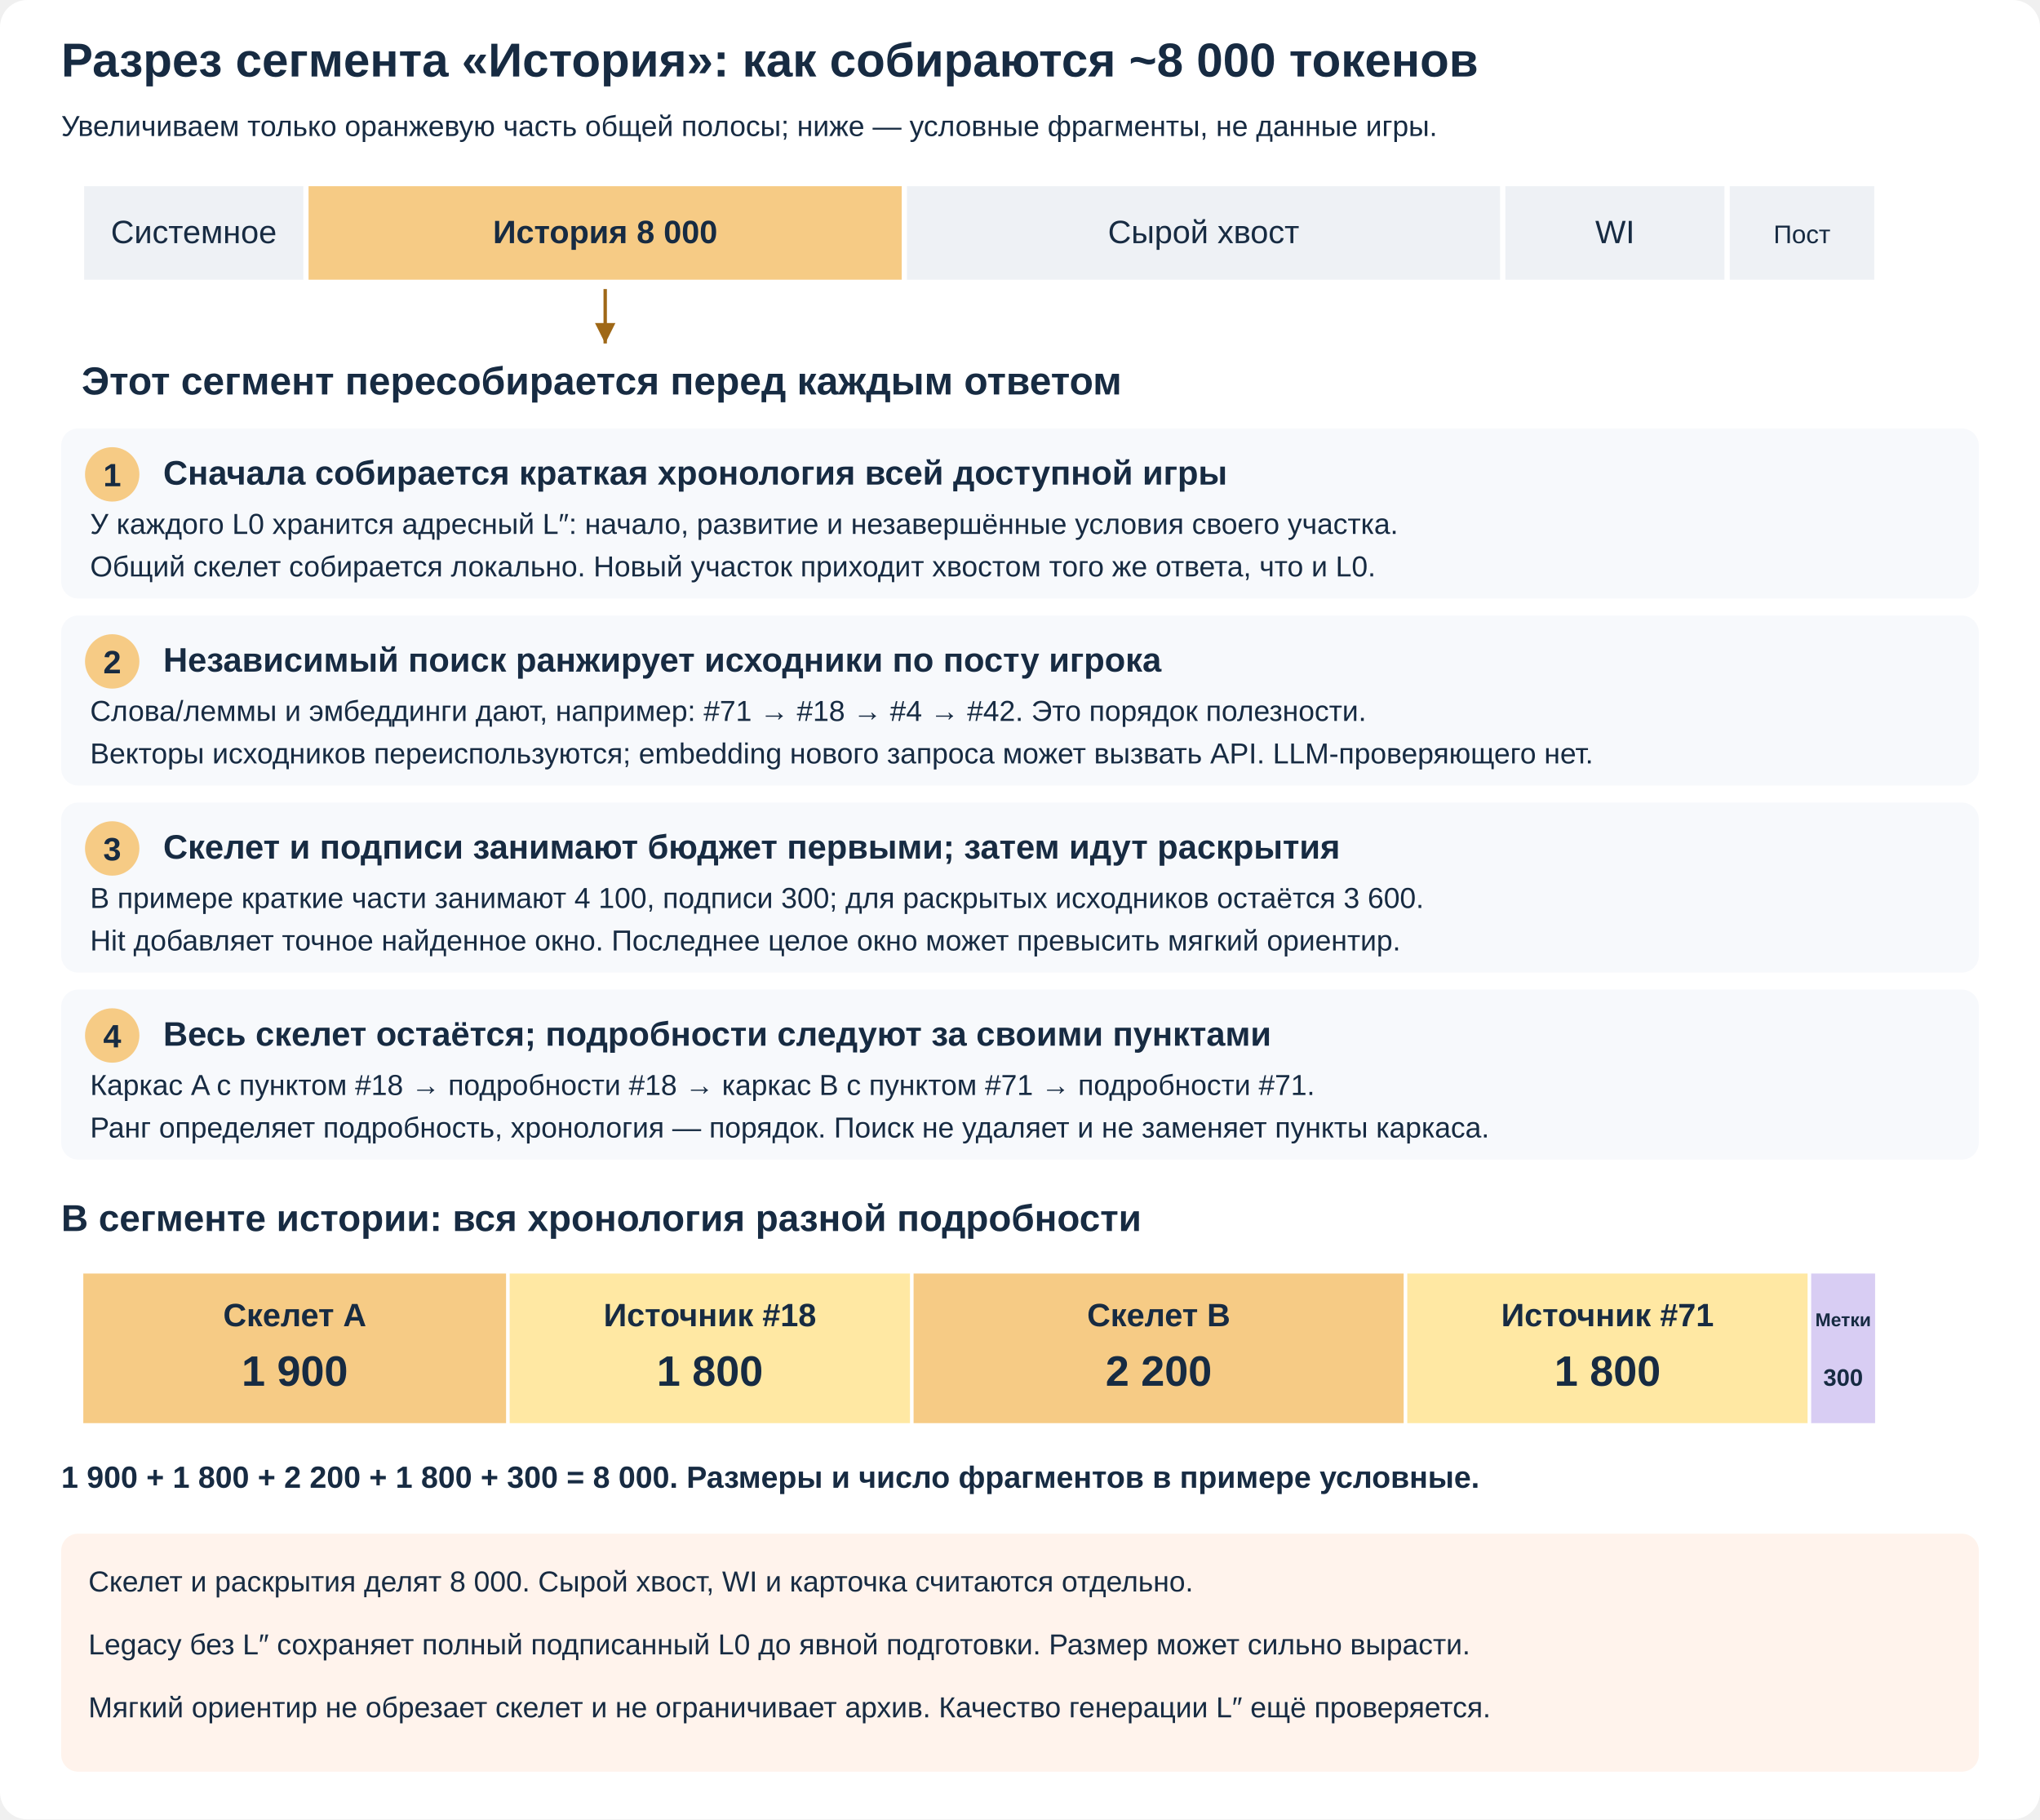
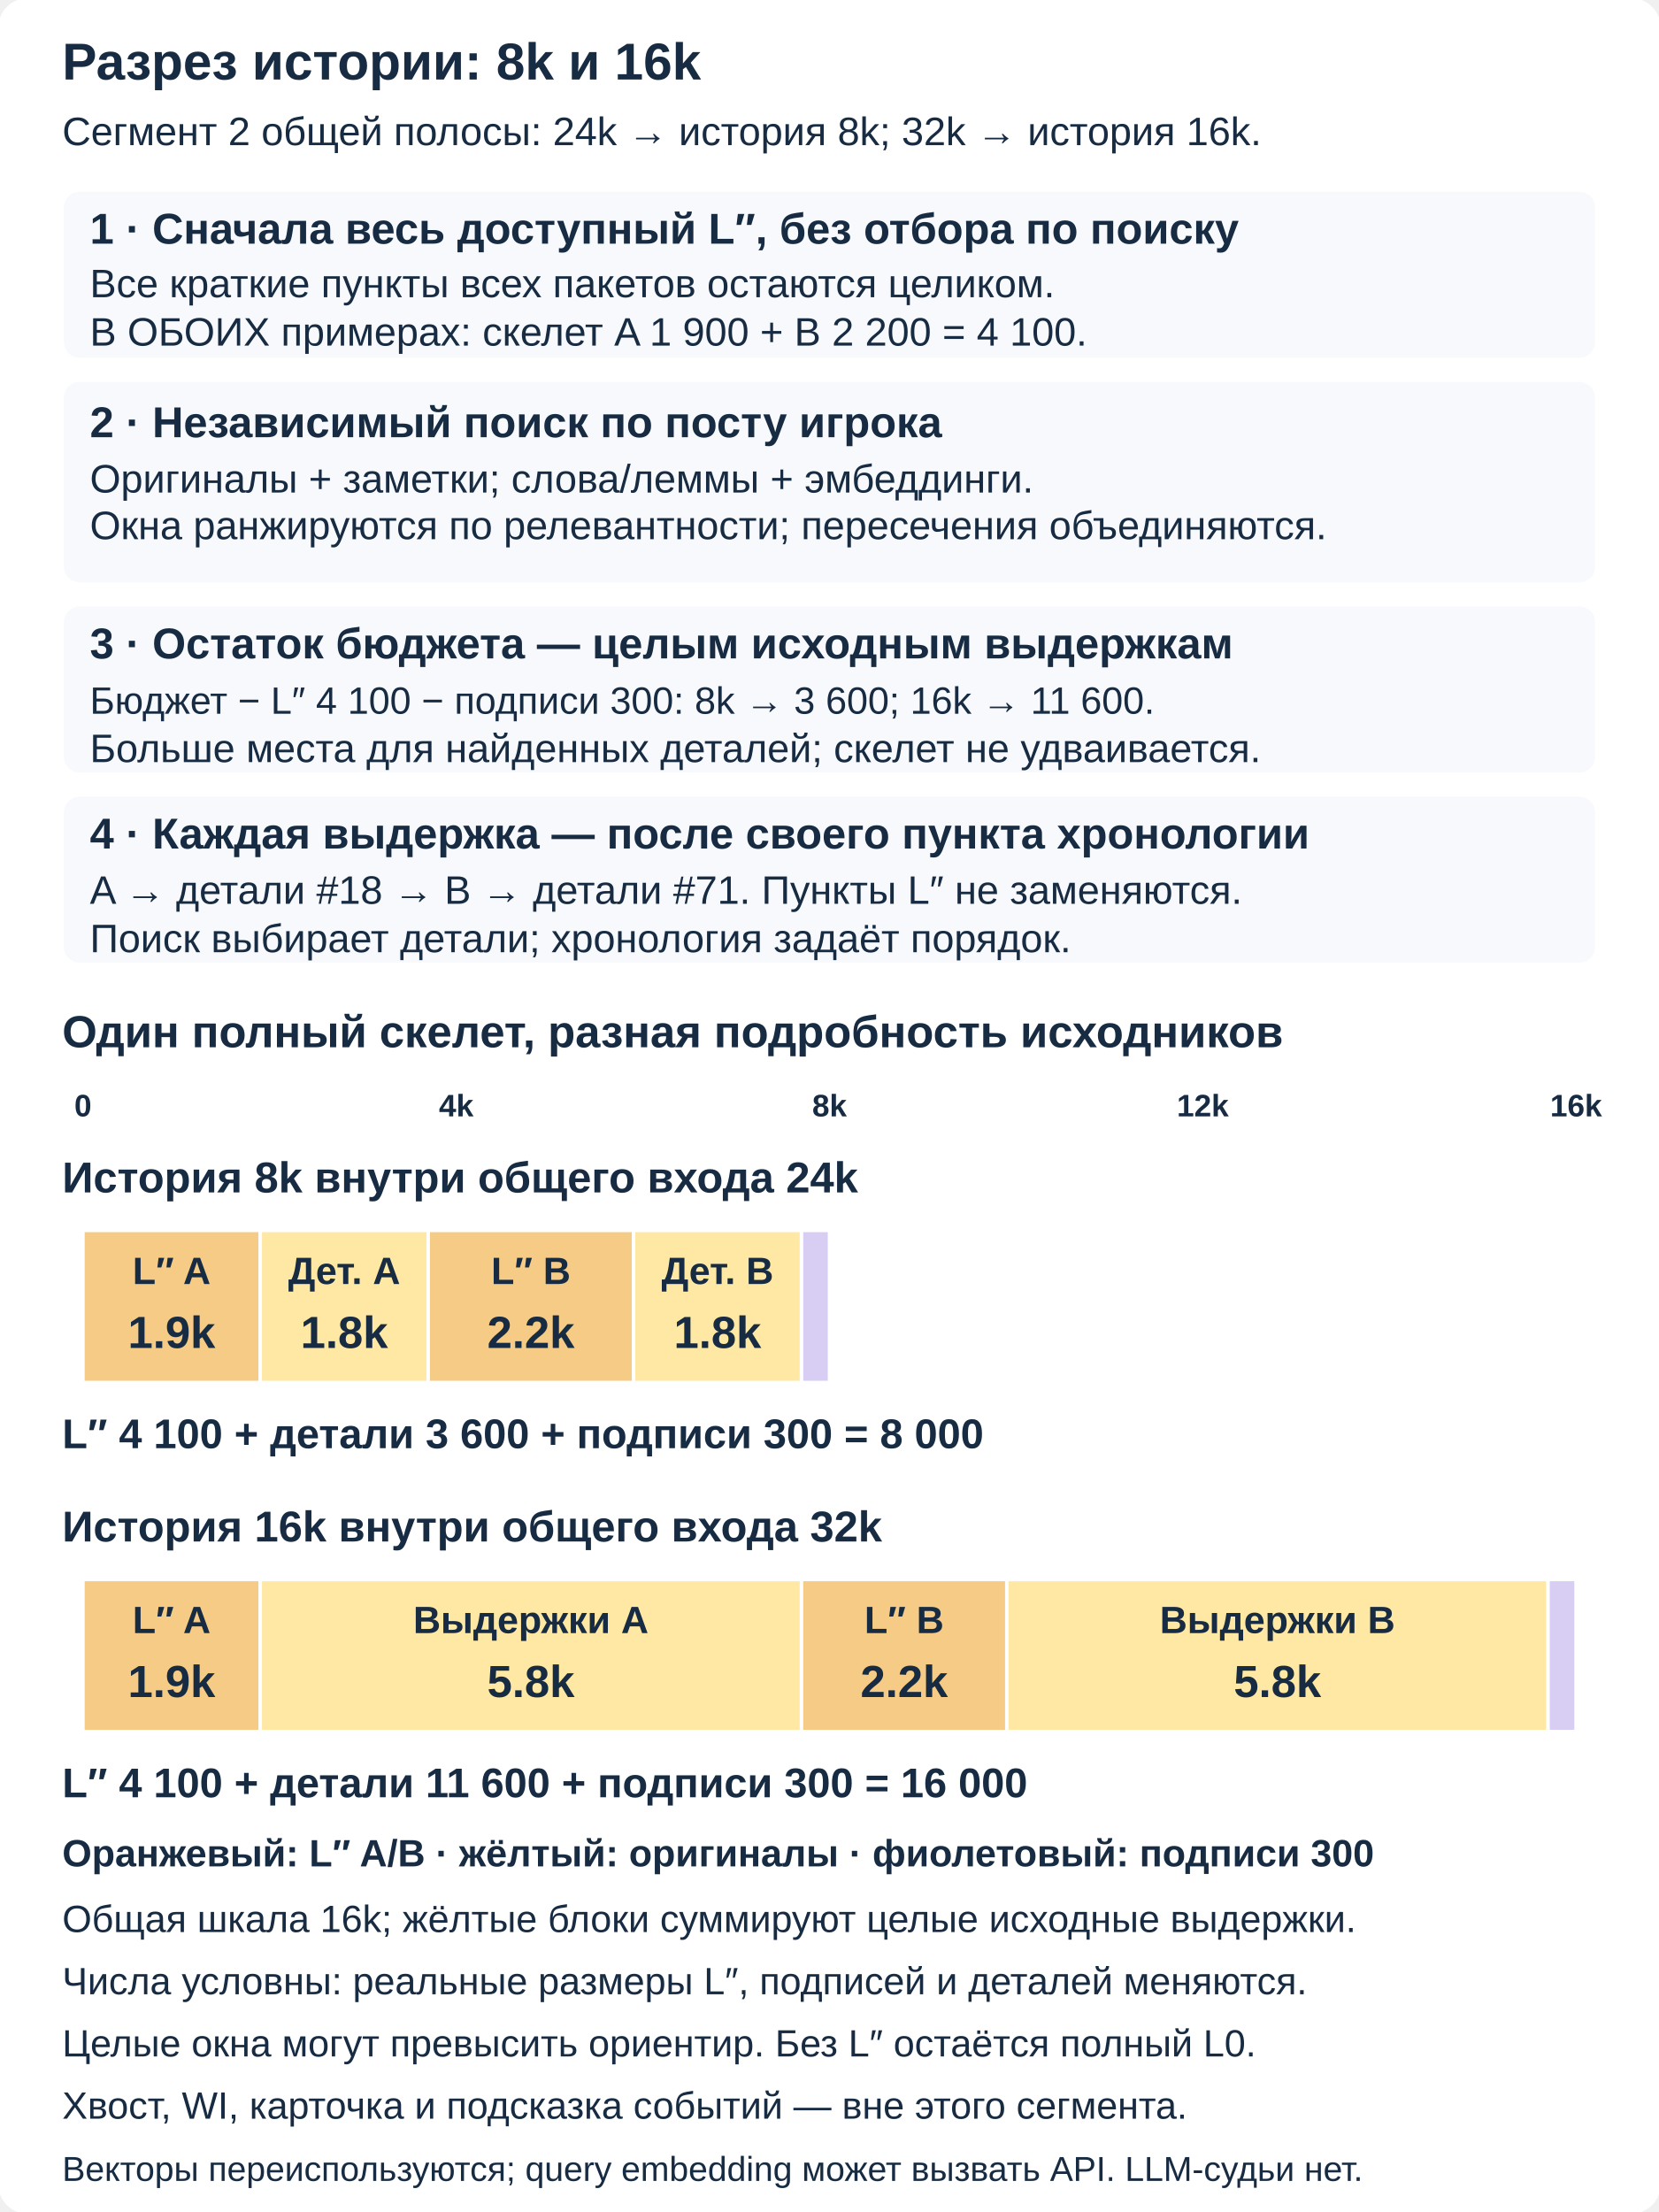
- <svg xmlns="http://www.w3.org/2000/svg" width="1200" height="1070" viewBox="0 0 1200 1070" role="img" aria-labelledby="title desc">
-   <defs>
-     <marker id="arrow" markerWidth="8" markerHeight="8" refX="6" refY="3" orient="auto">
-       <path d="M0,0 L0,6 L6,3 z" fill="#9f6817" />
-     </marker>
-   </defs>
-   <rect width="1200" height="1070" rx="16" fill="white" />
+ <svg xmlns="http://www.w3.org/2000/svg" width="960" height="1280" viewBox="0 0 960 1280" role="img" aria-labelledby="title desc">
+   <rect x="0" y="0" width="960" height="1280" rx="16" fill="#ffffff" stroke="white" stroke-width="2" />
  <g font-family="Segoe UI,Arial,sans-serif" fill="#172b42">
-     <text x="36" y="45" font-size="28" font-weight="700">Разрез сегмента «История»: как собираются ~8 000 токенов</text>
-     <text x="36" y="80" font-size="17" font-weight="400">Увеличиваем только оранжевую часть общей полосы; ниже — условные фрагменты, не данные игры.</text>
-     <rect x="48" y="108" width="132" height="58" fill="#eef1f5" stroke="white" stroke-width="3" />
-     <text x="114" y="143" font-size="19" font-weight="400" text-anchor="middle">Системное</text>
-     <rect x="180" y="108" width="352" height="58" fill="#f6cb85" stroke="white" stroke-width="3" />
-     <text x="356" y="143" font-size="19" font-weight="700" text-anchor="middle">История 8 000</text>
-     <rect x="532" y="108" width="352" height="58" fill="#eef1f5" stroke="white" stroke-width="3" />
-     <text x="708" y="143" font-size="19" font-weight="400" text-anchor="middle">Сырой хвост</text>
-     <rect x="884" y="108" width="132" height="58" fill="#eef1f5" stroke="white" stroke-width="3" />
-     <text x="950" y="143" font-size="19" font-weight="400" text-anchor="middle">WI</text>
-     <rect x="1016" y="108" width="88" height="58" fill="#eef1f5" stroke="white" stroke-width="3" />
-     <text x="1060" y="143" font-size="15" font-weight="400" text-anchor="middle">Пост</text>
-     <path d="M356,170 L356,202" fill="none" stroke="#9f6817" stroke-width="2" marker-end="url(#arrow)" />
-     <text x="48" y="232" font-size="23" font-weight="650">Этот сегмент пересобирается перед каждым ответом</text>
-     <rect x="36" y="252" width="1128" height="100" rx="10" fill="#f7f9fc" />
-     <circle cx="66" cy="279" r="16" fill="#f6cb85" />
-     <text x="66" y="286" font-size="19" font-weight="700" text-anchor="middle">1</text>
-     <text x="96" y="285" font-size="20" font-weight="650">Сначала собирается краткая хронология всей доступной игры</text>
-     <text x="53" y="314" font-size="17" font-weight="400">У каждого L0 хранится адресный L″: начало, развитие и незавершённые условия своего участка.</text>
-     <text x="53" y="339" font-size="17" font-weight="400">Общий скелет собирается локально. Новый участок приходит хвостом того же ответа, что и L0.</text>
-     <rect x="36" y="362" width="1128" height="100" rx="10" fill="#f7f9fc" />
-     <circle cx="66" cy="389" r="16" fill="#f6cb85" />
-     <text x="66" y="396" font-size="19" font-weight="700" text-anchor="middle">2</text>
-     <text x="96" y="395" font-size="20" font-weight="650">Независимый поиск ранжирует исходники по посту игрока</text>
-     <text x="53" y="424" font-size="17" font-weight="400">Слова/леммы и эмбеддинги дают, например: #71 → #18 → #4 → #42. Это порядок полезности.</text>
-     <text x="53" y="449" font-size="17" font-weight="400">Векторы исходников переиспользуются; embedding нового запроса может вызвать API. LLM-проверяющего нет.</text>
-     <rect x="36" y="472" width="1128" height="100" rx="10" fill="#f7f9fc" />
-     <circle cx="66" cy="499" r="16" fill="#f6cb85" />
-     <text x="66" y="506" font-size="19" font-weight="700" text-anchor="middle">3</text>
-     <text x="96" y="505" font-size="20" font-weight="650">Скелет и подписи занимают бюджет первыми; затем идут раскрытия</text>
-     <text x="53" y="534" font-size="17" font-weight="400">В примере краткие части занимают 4 100, подписи 300; для раскрытых исходников остаётся 3 600.</text>
-     <text x="53" y="559" font-size="17" font-weight="400">Hit добавляет точное найденное окно. Последнее целое окно может превысить мягкий ориентир.</text>
-     <rect x="36" y="582" width="1128" height="100" rx="10" fill="#f7f9fc" />
-     <circle cx="66" cy="609" r="16" fill="#f6cb85" />
-     <text x="66" y="616" font-size="19" font-weight="700" text-anchor="middle">4</text>
-     <text x="96" y="615" font-size="20" font-weight="650">Весь скелет остаётся; подробности следуют за своими пунктами</text>
-     <text x="53" y="644" font-size="17" font-weight="400">Каркас A с пунктом #18 → подробности #18 → каркас B с пунктом #71 → подробности #71.</text>
-     <text x="53" y="669" font-size="17" font-weight="400">Ранг определяет подробность, хронология — порядок. Поиск не удаляет и не заменяет пункты каркаса.</text>
-     <text x="36" y="724" font-size="22" font-weight="700">В сегменте истории: вся хронология разной подробности</text>
-     <rect x="48" y="748" width="250.8" height="90" fill="#f6cb85" stroke="white" stroke-width="2" />
-     <text x="173.4" y="780" font-size="19" font-weight="600" text-anchor="middle">Скелет A</text>
-     <text x="173.4" y="815" font-size="25" font-weight="700" text-anchor="middle">1 900</text>
-     <rect x="298.8" y="748" width="237.6" height="90" fill="#ffe8a3" stroke="white" stroke-width="2" />
-     <text x="417.6" y="780" font-size="19" font-weight="600" text-anchor="middle">Источник #18</text>
-     <text x="417.6" y="815" font-size="25" font-weight="700" text-anchor="middle">1 800</text>
-     <rect x="536.4" y="748" width="290.4" height="90" fill="#f6cb85" stroke="white" stroke-width="2" />
-     <text x="681.6" y="780" font-size="19" font-weight="600" text-anchor="middle">Скелет B</text>
-     <text x="681.6" y="815" font-size="25" font-weight="700" text-anchor="middle">2 200</text>
-     <rect x="826.8" y="748" width="237.6" height="90" fill="#ffe8a3" stroke="white" stroke-width="2" />
-     <text x="945.6" y="780" font-size="19" font-weight="600" text-anchor="middle">Источник #71</text>
-     <text x="945.6" y="815" font-size="25" font-weight="700" text-anchor="middle">1 800</text>
-     <rect x="1064.4" y="748" width="39.6" height="90" fill="#d8cdf3" stroke="white" stroke-width="2" />
-     <text x="1084.2" y="780" font-size="11" font-weight="600" text-anchor="middle">Метки</text>
-     <text x="1084.2" y="815" font-size="14" font-weight="700" text-anchor="middle">300</text>
-     <text x="36" y="875" font-size="18" font-weight="600">1 900 + 1 800 + 2 200 + 1 800 + 300 = 8 000. Размеры и число фрагментов в примере условные.</text>
-     <rect x="36" y="902" width="1128" height="140" rx="10" fill="#fff3ec" />
-     <text x="52" y="936" font-size="17" font-weight="400">Скелет и раскрытия делят 8 000. Сырой хвост, WI и карточка считаются отдельно.</text>
-     <text x="52" y="973" font-size="17" font-weight="400">Legacy без L″ сохраняет полный подписанный L0 до явной подготовки. Размер может сильно вырасти.</text>
-     <text x="52" y="1010" font-size="17" font-weight="400">Мягкий ориентир не обрезает скелет и не ограничивает архив. Качество генерации L″ ещё проверяется.</text>
+     <text x="36" y="46" font-size="30" font-weight="700" text-anchor="start">Разрез истории: 8k и 16k</text>
+     <text x="36" y="84" font-size="23" font-weight="400" text-anchor="start">Сегмент 2 общей полосы: 24k → история 8k; 32k → история 16k.</text>
+     <rect x="36" y="110" width="888" height="98" rx="10" fill="#f7f9fc" stroke="white" stroke-width="2" />
+     <rect x="36" y="220" width="888" height="118" rx="10" fill="#f7f9fc" stroke="white" stroke-width="2" />
+     <rect x="36" y="350" width="888" height="98" rx="10" fill="#f7f9fc" stroke="white" stroke-width="2" />
+     <rect x="36" y="460" width="888" height="98" rx="10" fill="#f7f9fc" stroke="white" stroke-width="2" />
+     <text x="52" y="141" font-size="25" font-weight="700" text-anchor="start">1 · Сначала весь доступный L″, без отбора по поиску</text>
+     <text x="52" y="172" font-size="23" font-weight="400" text-anchor="start">Все краткие пункты всех пакетов остаются целиком.</text>
+     <text x="52" y="200" font-size="23" font-weight="400" text-anchor="start">В ОБОИХ примерах: скелет A 1 900 + B 2 200 = 4 100.</text>
+     <text x="52" y="253" font-size="25" font-weight="700" text-anchor="start">2 · Независимый поиск по посту игрока</text>
+     <text x="52" y="285" font-size="23" font-weight="400" text-anchor="start">Оригиналы + заметки; слова/леммы + эмбеддинги.</text>
+     <text x="52" y="312" font-size="23" font-weight="400" text-anchor="start">Окна ранжируются по релевантности; пересечения объединяются.</text>
+     <text x="52" y="381" font-size="25" font-weight="700" text-anchor="start">3 · Остаток бюджета — целым исходным выдержкам</text>
+     <text x="52" y="413" font-size="22" font-weight="400" text-anchor="start">Бюджет − L″ 4 100 − подписи 300: 8k → 3 600; 16k → 11 600.</text>
+     <text x="52" y="441" font-size="23" font-weight="400" text-anchor="start">Больше места для найденных деталей; скелет не удваивается.</text>
+     <text x="52" y="491" font-size="25" font-weight="700" text-anchor="start">4 · Каждая выдержка — после своего пункта хронологии</text>
+     <text x="52" y="523" font-size="23" font-weight="400" text-anchor="start">A → детали #18 → B → детали #71. Пункты L″ не заменяются.</text>
+     <text x="52" y="551" font-size="23" font-weight="400" text-anchor="start">Поиск выбирает детали; хронология задаёт порядок.</text>
+     <text x="36" y="606" font-size="26" font-weight="700" text-anchor="start">Один полный скелет, разная подробность исходников</text>
+     <text x="48" y="646" font-size="18" font-weight="600" text-anchor="middle">0</text>
+     <text x="264" y="646" font-size="18" font-weight="600" text-anchor="middle">4k</text>
+     <text x="480" y="646" font-size="18" font-weight="600" text-anchor="middle">8k</text>
+     <text x="696" y="646" font-size="18" font-weight="600" text-anchor="middle">12k</text>
+     <text x="912" y="646" font-size="18" font-weight="600" text-anchor="middle">16k</text>
+     <text x="36" y="690" font-size="25" font-weight="700" text-anchor="start">История 8k внутри общего входа 24k</text>
+     <rect x="48" y="712" width="102.6" height="88" rx="0" fill="#f6cb85" stroke="white" stroke-width="2" />
+     <text x="99.3" y="743" font-size="22" font-weight="600" text-anchor="middle">L″ A</text>
+     <text x="99.3" y="780" font-size="26" font-weight="700" text-anchor="middle">1.9k</text>
+     <rect x="150.6" y="712" width="97.2" height="88" rx="0" fill="#ffe8a3" stroke="white" stroke-width="2" />
+     <text x="199.2" y="743" font-size="22" font-weight="600" text-anchor="middle">Дет. A</text>
+     <text x="199.2" y="780" font-size="26" font-weight="700" text-anchor="middle">1.8k</text>
+     <rect x="247.8" y="712" width="118.8" height="88" rx="0" fill="#f6cb85" stroke="white" stroke-width="2" />
+     <text x="307.2" y="743" font-size="22" font-weight="600" text-anchor="middle">L″ B</text>
+     <text x="307.2" y="780" font-size="26" font-weight="700" text-anchor="middle">2.2k</text>
+     <rect x="366.6" y="712" width="97.2" height="88" rx="0" fill="#ffe8a3" stroke="white" stroke-width="2" />
+     <text x="415.2" y="743" font-size="22" font-weight="600" text-anchor="middle">Дет. B</text>
+     <text x="415.2" y="780" font-size="26" font-weight="700" text-anchor="middle">1.8k</text>
+     <rect x="463.8" y="712" width="16.2" height="88" rx="0" fill="#d8cdf3" stroke="white" stroke-width="2" />
+     <text x="36" y="838" font-size="24" font-weight="650" text-anchor="start">L″ 4 100 + детали 3 600 + подписи 300 = 8 000</text>
+     <text x="36" y="892" font-size="25" font-weight="700" text-anchor="start">История 16k внутри общего входа 32k</text>
+     <rect x="48" y="914" width="102.6" height="88" rx="0" fill="#f6cb85" stroke="white" stroke-width="2" />
+     <text x="99.3" y="945" font-size="22" font-weight="600" text-anchor="middle">L″ A</text>
+     <text x="99.3" y="982" font-size="26" font-weight="700" text-anchor="middle">1.9k</text>
+     <rect x="150.6" y="914" width="313.2" height="88" rx="0" fill="#ffe8a3" stroke="white" stroke-width="2" />
+     <text x="307.2" y="945" font-size="22" font-weight="600" text-anchor="middle">Выдержки A</text>
+     <text x="307.2" y="982" font-size="26" font-weight="700" text-anchor="middle">5.8k</text>
+     <rect x="463.8" y="914" width="118.8" height="88" rx="0" fill="#f6cb85" stroke="white" stroke-width="2" />
+     <text x="523.2" y="945" font-size="22" font-weight="600" text-anchor="middle">L″ B</text>
+     <text x="523.2" y="982" font-size="26" font-weight="700" text-anchor="middle">2.2k</text>
+     <rect x="582.6" y="914" width="313.2" height="88" rx="0" fill="#ffe8a3" stroke="white" stroke-width="2" />
+     <text x="739.2" y="945" font-size="22" font-weight="600" text-anchor="middle">Выдержки B</text>
+     <text x="739.2" y="982" font-size="26" font-weight="700" text-anchor="middle">5.8k</text>
+     <rect x="895.8" y="914" width="16.2" height="88" rx="0" fill="#d8cdf3" stroke="white" stroke-width="2" />
+     <text x="36" y="1040" font-size="24" font-weight="650" text-anchor="start">L″ 4 100 + детали 11 600 + подписи 300 = 16 000</text>
+     <text x="36" y="1080" font-size="22" font-weight="600" text-anchor="start">Оранжевый: L″ A/B · жёлтый: оригиналы · фиолетовый: подписи 300</text>
+     <text x="36" y="1118" font-size="22" font-weight="400" text-anchor="start">Общая шкала 16k; жёлтые блоки суммируют целые исходные выдержки.</text>
+     <text x="36" y="1154" font-size="22" font-weight="400" text-anchor="start">Числа условны: реальные размеры L″, подписей и деталей меняются.</text>
+     <text x="36" y="1190" font-size="22" font-weight="400" text-anchor="start">Целые окна могут превысить ориентир. Без L″ остаётся полный L0.</text>
+     <text x="36" y="1226" font-size="22" font-weight="400" text-anchor="start">Хвост, WI, карточка и подсказка событий — вне этого сегмента.</text>
+     <text x="36" y="1262" font-size="20" font-weight="400" text-anchor="start">Векторы переиспользуются; query embedding может вызвать API. LLM-судьи нет.</text>
  </g>
</svg>
